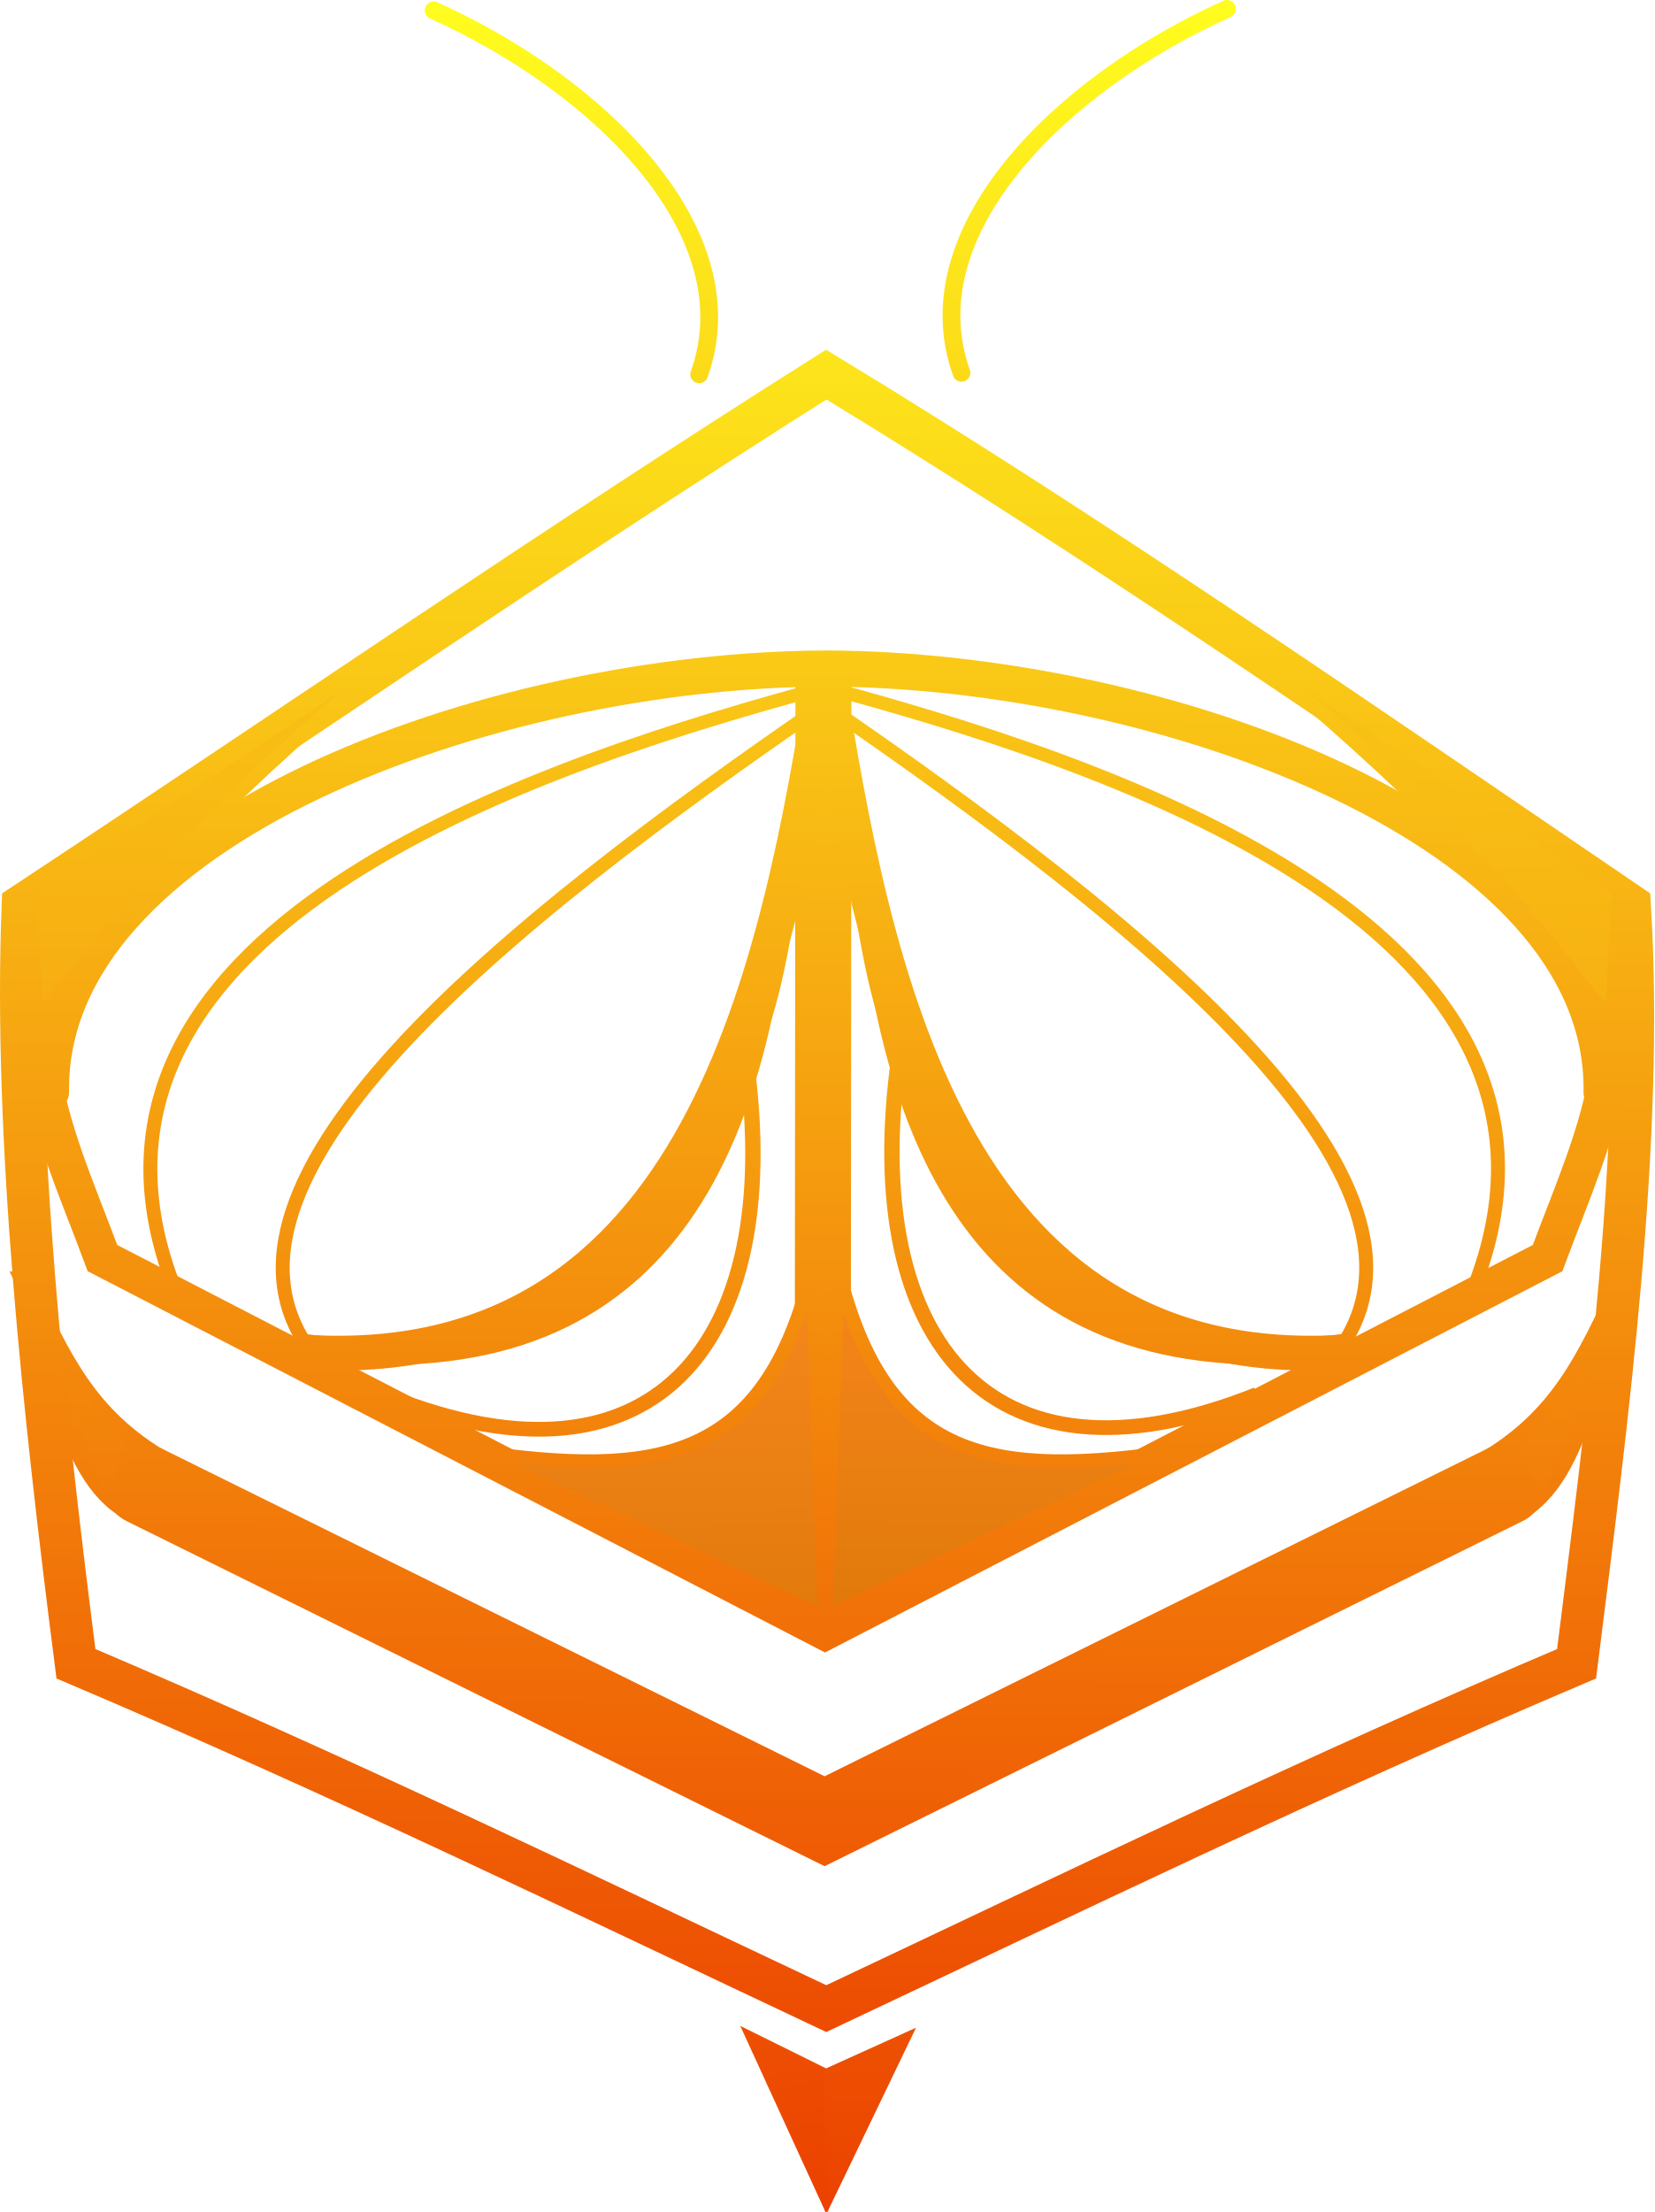
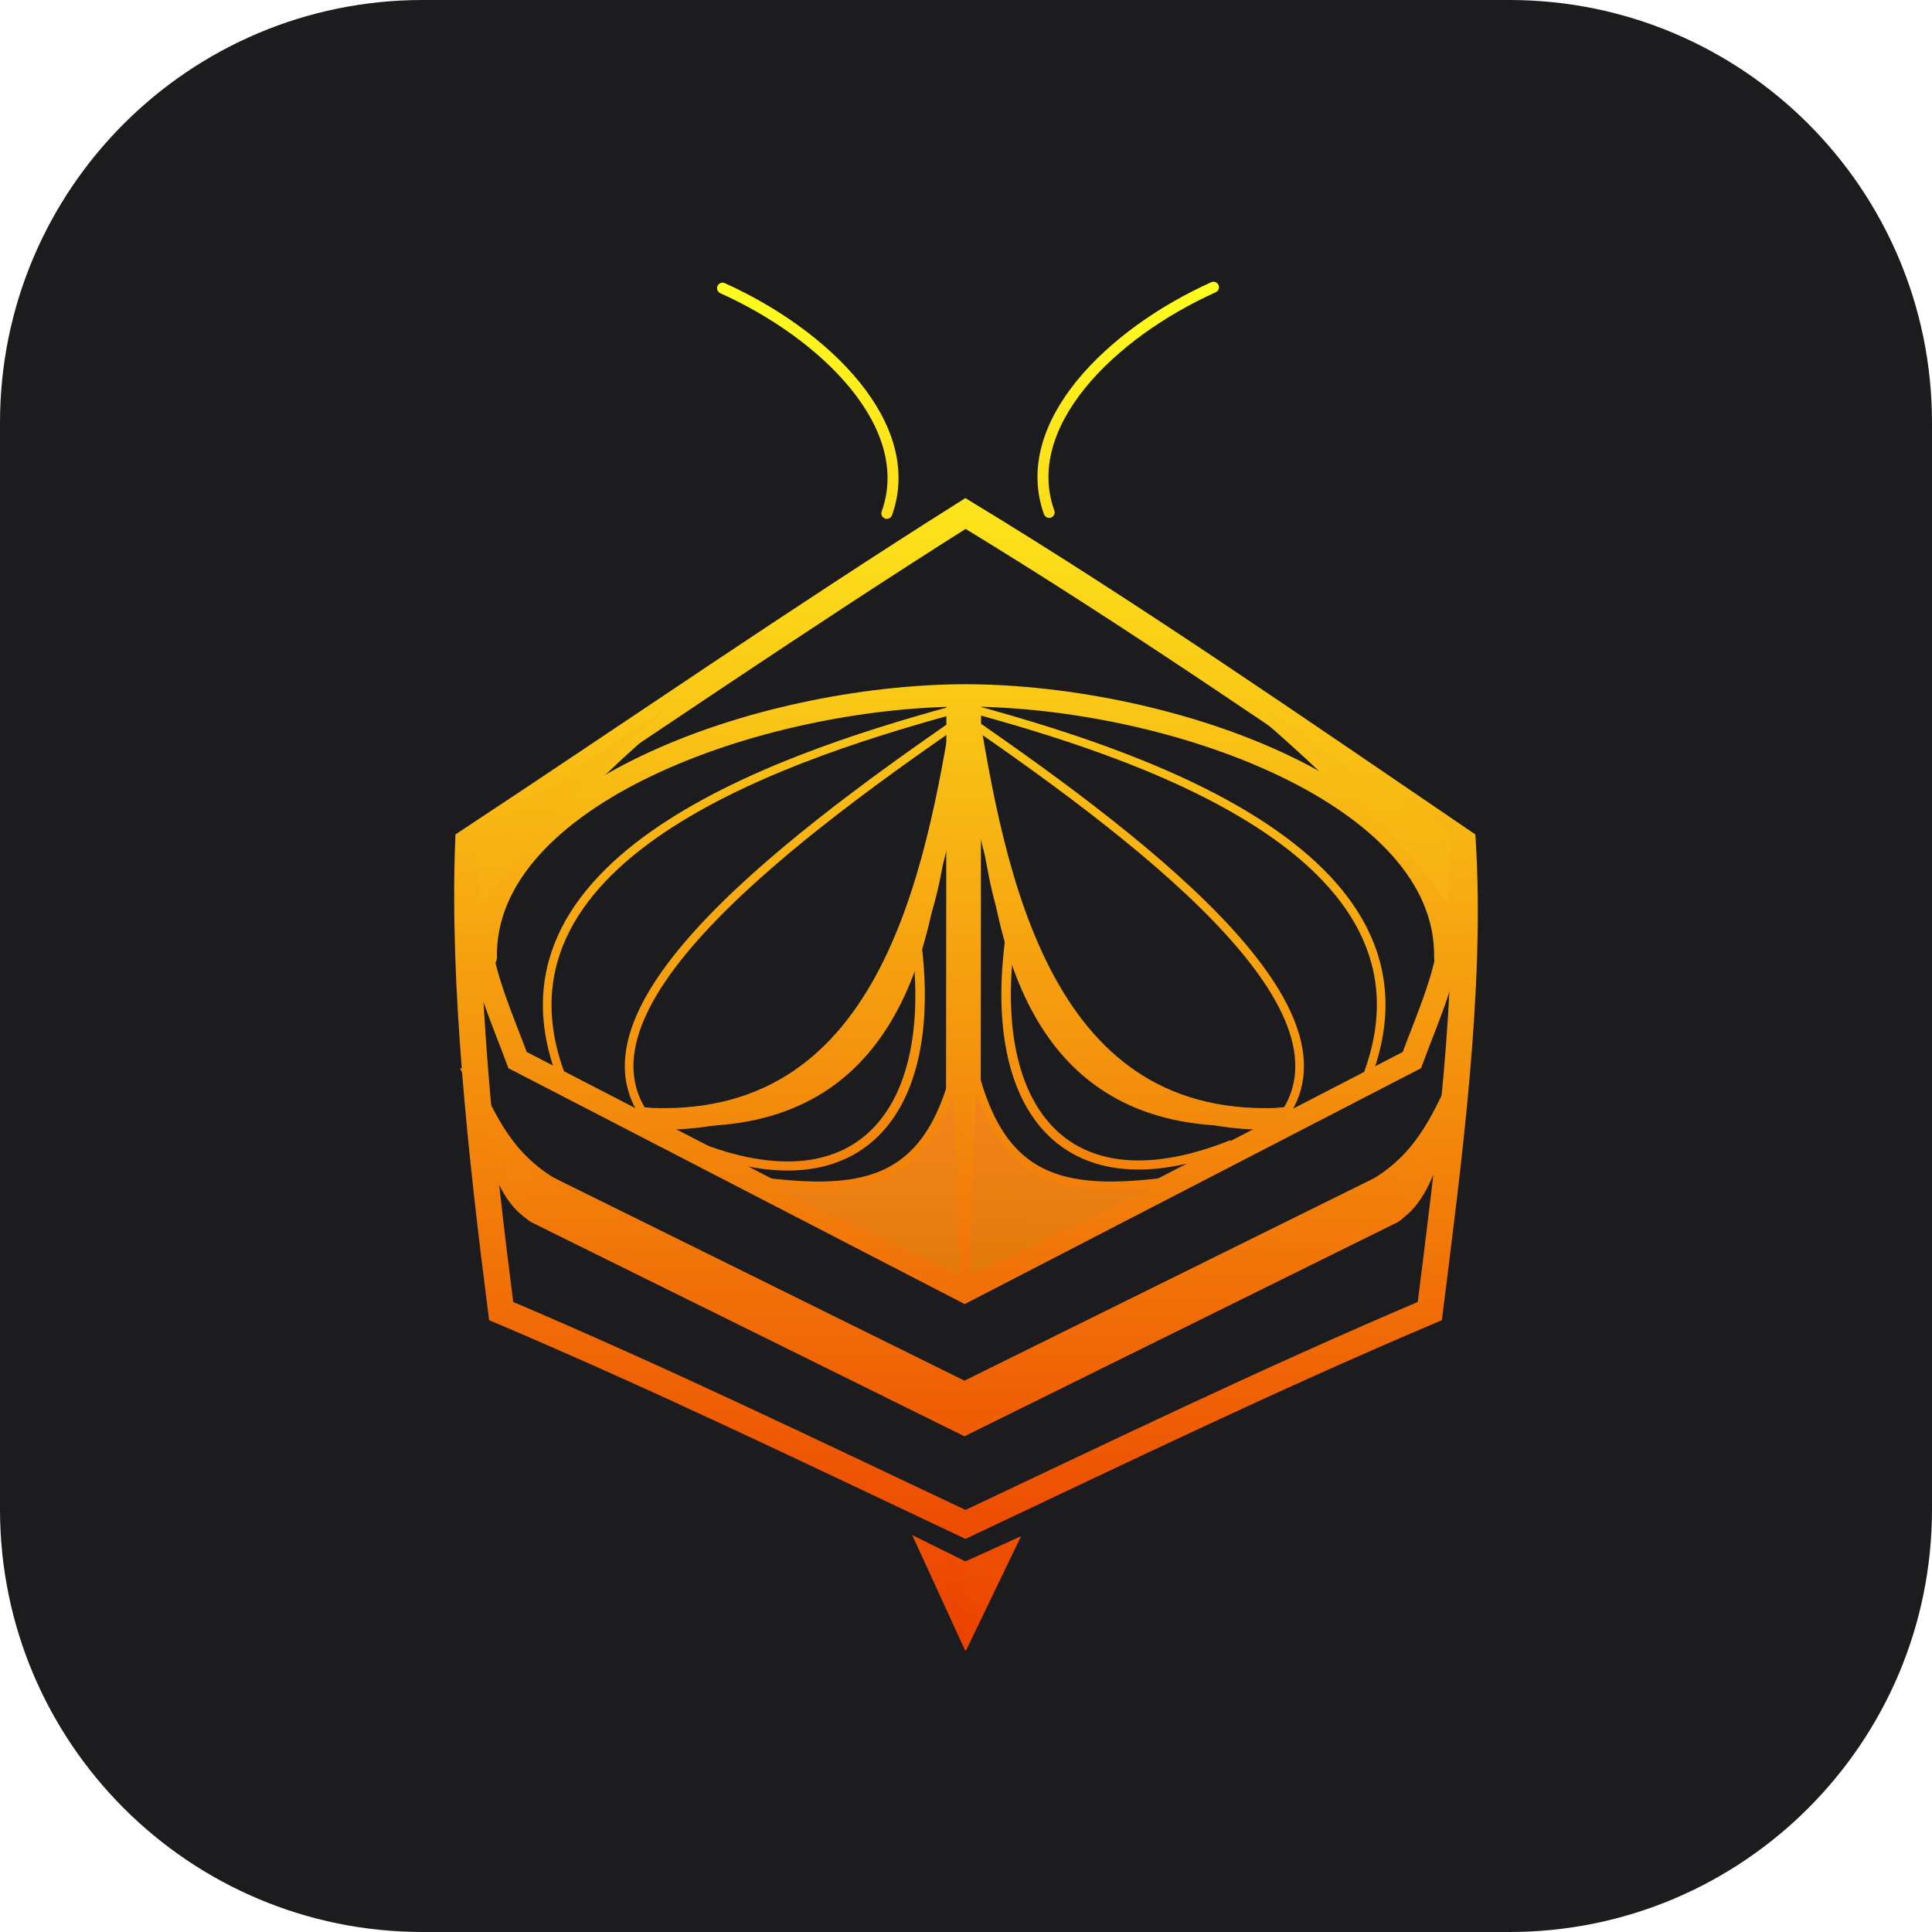
- <svg xmlns="http://www.w3.org/2000/svg" xmlns:xlink="http://www.w3.org/1999/xlink" version="1.1" id="svg1" width="69.198" height="92.508" viewBox="0 0 69.198 92.508">
-   <defs id="defs1">
-     <linearGradient id="linearGradient225">
-       <stop style="stop-color:#f3890c;stop-opacity:1" offset="0" id="stop225" />
-       <stop style="stop-color:#f27e0a;stop-opacity:1" offset="1" id="stop226" />
-     </linearGradient>
-     <linearGradient id="linearGradient223">
-       <stop style="stop-color:#f3890c;stop-opacity:1" offset="0" id="stop223" />
-       <stop style="stop-color:#f27e0a;stop-opacity:1" offset="1" id="stop224" />
-     </linearGradient>
-     <linearGradient id="linearGradient219">
-       <stop style="stop-color:#fffe1f;stop-opacity:1;" offset="0" id="stop218" />
-       <stop style="stop-color:#ec4100;stop-opacity:1;" offset="1" id="stop219" />
-     </linearGradient>
-     <linearGradient id="linearGradient213">
-       <stop style="stop-color:#ed5002;stop-opacity:1" offset="0" id="stop213" />
-       <stop style="stop-color:#ec4300;stop-opacity:1" offset="1" id="stop214" />
-     </linearGradient>
-     <linearGradient id="linearGradient211">
-       <stop style="stop-color:#ec4100;stop-opacity:1;" offset="0" id="stop211" />
-       <stop style="stop-color:#ed4e02;stop-opacity:1" offset="1" id="stop212" />
-     </linearGradient>
-     <linearGradient id="linearGradient206">
-       <stop style="stop-color:#f7af12;stop-opacity:1;" offset="0" id="stop206" />
-       <stop style="stop-color:#f9c716;stop-opacity:1" offset="1" id="stop207" />
-     </linearGradient>
-     <linearGradient id="linearGradient204">
-       <stop style="stop-color:#f7ab11;stop-opacity:1;" offset="0" id="stop204" />
-       <stop style="stop-color:#f9c516;stop-opacity:1" offset="1" id="stop205" />
-     </linearGradient>
-     <linearGradient id="linearGradient202">
-       <stop style="stop-color:#e0790a;stop-opacity:1;" offset="0" id="stop202" />
-       <stop style="stop-color:#f7861c;stop-opacity:1;" offset="1" id="stop203" />
-     </linearGradient>
-     <linearGradient id="linearGradient200">
-       <stop style="stop-color:#e1790b;stop-opacity:1;" offset="0" id="stop200" />
-       <stop style="stop-color:#f7881e;stop-opacity:1;" offset="1" id="stop201" />
-     </linearGradient>
-     <linearGradient id="linearGradient142">
-       <stop style="stop-color:#fffe1f;stop-opacity:1;" offset="0" id="stop142" />
-       <stop style="stop-color:#ec4100;stop-opacity:1;" offset="1" id="stop143" />
-     </linearGradient>
-     <linearGradient xlink:href="#linearGradient142" id="linearGradient1817" gradientUnits="userSpaceOnUse" gradientTransform="matrix(0.5836619,0,0,0.5593247,59.73055,81.64901)" x1="0.931" y1="83.139" x2="0.202" y2="237.365" />
-     <linearGradient xlink:href="#linearGradient142" id="linearGradient1818" gradientUnits="userSpaceOnUse" x1="0.931" y1="83.139" x2="0.202" y2="237.365" />
-     <linearGradient xlink:href="#linearGradient142" id="linearGradient1819" gradientUnits="userSpaceOnUse" x1="0.931" y1="83.139" x2="0.202" y2="237.365" />
-     <linearGradient xlink:href="#linearGradient142" id="linearGradient1820" gradientUnits="userSpaceOnUse" x1="0.931" y1="83.139" x2="0.202" y2="237.365" />
-     <linearGradient xlink:href="#linearGradient142" id="linearGradient1821" gradientUnits="userSpaceOnUse" x1="0.931" y1="83.139" x2="0.202" y2="237.365" />
-     <linearGradient xlink:href="#linearGradient142" id="linearGradient1822" gradientUnits="userSpaceOnUse" x1="0.931" y1="83.139" x2="0.202" y2="237.365" />
-     <linearGradient xlink:href="#linearGradient142" id="linearGradient1823" gradientUnits="userSpaceOnUse" x1="0.931" y1="83.139" x2="0.202" y2="237.365" />
-     <linearGradient xlink:href="#linearGradient142" id="linearGradient1824" gradientUnits="userSpaceOnUse" x1="0.931" y1="83.139" x2="0.202" y2="237.365" />
-     <linearGradient xlink:href="#linearGradient142" id="linearGradient1825" gradientUnits="userSpaceOnUse" x1="0.931" y1="83.139" x2="0.202" y2="237.365" />
-     <linearGradient xlink:href="#linearGradient142" id="linearGradient1826" gradientUnits="userSpaceOnUse" x1="0.931" y1="83.139" x2="0.202" y2="237.365" />
-     <linearGradient xlink:href="#linearGradient142" id="linearGradient1827" gradientUnits="userSpaceOnUse" x1="0.931" y1="83.139" x2="0.202" y2="237.365" />
-     <linearGradient xlink:href="#linearGradient142" id="linearGradient1828" gradientUnits="userSpaceOnUse" x1="0.931" y1="83.139" x2="0.202" y2="237.365" />
-     <linearGradient xlink:href="#linearGradient142" id="linearGradient1829" gradientUnits="userSpaceOnUse" x1="0.931" y1="83.139" x2="0.202" y2="237.365" />
-     <linearGradient xlink:href="#linearGradient142" id="linearGradient1830" gradientUnits="userSpaceOnUse" x1="0.931" y1="83.139" x2="0.202" y2="237.365" />
-     <linearGradient xlink:href="#linearGradient142" id="linearGradient1831" gradientUnits="userSpaceOnUse" x1="0.931" y1="83.139" x2="0.202" y2="237.365" />
-     <linearGradient xlink:href="#linearGradient142" id="linearGradient1832" gradientUnits="userSpaceOnUse" x1="0.931" y1="83.139" x2="0.202" y2="237.365" />
-     <linearGradient xlink:href="#linearGradient142" id="linearGradient1833" gradientUnits="userSpaceOnUse" x1="0.931" y1="83.139" x2="0.202" y2="237.365" />
-     <linearGradient xlink:href="#linearGradient142" id="linearGradient1834" gradientUnits="userSpaceOnUse" x1="0.931" y1="83.139" x2="0.202" y2="237.365" />
-     <linearGradient xlink:href="#linearGradient142" id="linearGradient1835" gradientUnits="userSpaceOnUse" x1="0.931" y1="83.139" x2="0.202" y2="237.365" />
-     <linearGradient xlink:href="#linearGradient142" id="linearGradient1836" gradientUnits="userSpaceOnUse" x1="0.931" y1="83.139" x2="0.202" y2="237.365" />
-     <linearGradient xlink:href="#linearGradient142" id="linearGradient1837" gradientUnits="userSpaceOnUse" x1="0.931" y1="83.139" x2="0.202" y2="237.365" />
-     <linearGradient xlink:href="#linearGradient142" id="linearGradient1838" gradientUnits="userSpaceOnUse" x1="0.931" y1="83.139" x2="0.202" y2="237.365" />
-     <linearGradient xlink:href="#linearGradient142" id="linearGradient1839" gradientUnits="userSpaceOnUse" x1="0.931" y1="83.139" x2="0.202" y2="237.365" />
-     <linearGradient xlink:href="#linearGradient142" id="linearGradient1840" gradientUnits="userSpaceOnUse" x1="0.931" y1="83.139" x2="0.202" y2="237.365" />
-     <linearGradient xlink:href="#linearGradient142" id="linearGradient1841" gradientUnits="userSpaceOnUse" x1="0.931" y1="83.139" x2="0.202" y2="237.365" />
-     <linearGradient xlink:href="#linearGradient142" id="linearGradient1842" gradientUnits="userSpaceOnUse" x1="0.931" y1="83.139" x2="0.202" y2="237.365" />
-     <linearGradient xlink:href="#linearGradient142" id="linearGradient1843" gradientUnits="userSpaceOnUse" x1="0.931" y1="83.139" x2="0.202" y2="237.365" />
-     <linearGradient xlink:href="#linearGradient142" id="linearGradient1844" gradientUnits="userSpaceOnUse" x1="0.931" y1="83.139" x2="0.202" y2="237.365" />
-     <linearGradient xlink:href="#linearGradient142" id="linearGradient1845" gradientUnits="userSpaceOnUse" x1="0.931" y1="83.139" x2="0.202" y2="237.365" />
-     <linearGradient xlink:href="#linearGradient142" id="linearGradient1846" gradientUnits="userSpaceOnUse" x1="0.931" y1="83.139" x2="0.202" y2="237.365" />
-     <linearGradient xlink:href="#linearGradient142" id="linearGradient1847" gradientUnits="userSpaceOnUse" gradientTransform="matrix(0.5836619,0,0,0.5593247,59.81451,81.51402)" x1="0.931" y1="83.139" x2="0.202" y2="237.365" />
-     <linearGradient xlink:href="#linearGradient142" id="linearGradient1848" gradientUnits="userSpaceOnUse" gradientTransform="matrix(0.5836619,0,0,0.5593247,59.81451,81.51402)" x1="0.931" y1="83.139" x2="0.202" y2="237.365" />
-     <linearGradient xlink:href="#linearGradient142" id="linearGradient1849" gradientUnits="userSpaceOnUse" gradientTransform="matrix(0.5836619,0,0,0.5593247,59.93951,77.57652)" x1="0.931" y1="83.139" x2="0.202" y2="237.365" />
-     <linearGradient xlink:href="#linearGradient142" id="linearGradient1850" gradientUnits="userSpaceOnUse" gradientTransform="matrix(0.5836619,0,0,0.5593247,60.12701,77.51402)" x1="0.931" y1="83.139" x2="0.202" y2="237.365" />
-     <linearGradient xlink:href="#linearGradient142" id="linearGradient1851" gradientUnits="userSpaceOnUse" gradientTransform="matrix(0.5836619,0,0,0.5593247,59.81451,81.51402)" x1="0.931" y1="83.139" x2="0.202" y2="237.365" />
-     <linearGradient xlink:href="#linearGradient211" id="linearGradient1852" gradientUnits="userSpaceOnUse" gradientTransform="matrix(0.5836619,0,0,0.5593247,-81.45045,97.6811)" x1="241.627" y1="209.361" x2="239.224" y2="196.358" />
-     <linearGradient xlink:href="#linearGradient142" id="linearGradient1853" gradientUnits="userSpaceOnUse" gradientTransform="matrix(0.5836619,0,0,0.5593247,59.81451,81.75709)" x1="0.931" y1="83.139" x2="0.202" y2="237.365" />
-     <linearGradient xlink:href="#linearGradient213" id="linearGradient1854" gradientUnits="userSpaceOnUse" gradientTransform="matrix(0.5836619,0,0,0.5593247,-81.45045,97.6811)" x1="244.964" y1="196.415" x2="244.948" y2="209.265" />
-     <linearGradient xlink:href="#linearGradient219" id="linearGradient1855" gradientUnits="userSpaceOnUse" gradientTransform="matrix(0.5836619,0,0,0.5593247,59.81451,81.75709)" x1="0.931" y1="83.139" x2="0.094" y2="237.387" />
-     <linearGradient xlink:href="#linearGradient200" id="linearGradient1856" gradientUnits="userSpaceOnUse" gradientTransform="matrix(0.5836619,0,0,0.5593247,-81.45045,97.43803)" x1="229.348" y1="170.281" x2="229.546" y2="143.267" />
-     <linearGradient xlink:href="#linearGradient142" id="linearGradient1857" gradientUnits="userSpaceOnUse" gradientTransform="matrix(0.5836619,0,0,0.5593247,59.81451,81.51402)" x1="0.931" y1="83.139" x2="0.202" y2="237.365" />
-     <linearGradient xlink:href="#linearGradient202" id="linearGradient1858" gradientUnits="userSpaceOnUse" gradientTransform="matrix(0.5836619,0,0,0.5593247,-81.45045,97.43803)" x1="256.055" y1="169.545" x2="256.253" y2="143.022" />
-     <linearGradient xlink:href="#linearGradient142" id="linearGradient1859" gradientUnits="userSpaceOnUse" gradientTransform="matrix(0.5836619,0,0,0.5593247,59.81451,81.51402)" x1="0.931" y1="83.139" x2="0.202" y2="237.365" />
-     <linearGradient xlink:href="#linearGradient204" id="linearGradient1860" gradientUnits="userSpaceOnUse" gradientTransform="matrix(0.5836619,0,0,0.5593247,-81.45045,97.43803)" x1="199.34" y1="126.324" x2="199.441" y2="93.784" />
-     <linearGradient xlink:href="#linearGradient142" id="linearGradient1861" gradientUnits="userSpaceOnUse" gradientTransform="matrix(0.5836619,0,0,0.5593247,59.81451,81.51402)" x1="0.931" y1="83.139" x2="0.202" y2="237.365" />
-     <linearGradient xlink:href="#linearGradient206" id="linearGradient1862" gradientUnits="userSpaceOnUse" gradientTransform="matrix(0.5836619,0,0,0.5593247,-81.45045,97.43803)" x1="284.862" y1="126.324" x2="284.226" y2="93.907" />
-     <linearGradient xlink:href="#linearGradient142" id="linearGradient1863" gradientUnits="userSpaceOnUse" gradientTransform="matrix(0.5836619,0,0,0.5593247,59.81451,81.51402)" x1="0.931" y1="83.139" x2="0.202" y2="237.365" />
-     <linearGradient xlink:href="#linearGradient142" id="linearGradient1864" gradientUnits="userSpaceOnUse" gradientTransform="matrix(0.5836619,0,0,0.5593247,59.81451,81.51402)" x1="0.931" y1="83.139" x2="0.202" y2="237.365" />
-     <linearGradient xlink:href="#linearGradient142" id="linearGradient1865" gradientUnits="userSpaceOnUse" gradientTransform="matrix(0.5836619,0,0,0.5593247,59.81451,81.51402)" x1="0.931" y1="83.139" x2="0.202" y2="237.365" />
-     <linearGradient xlink:href="#linearGradient225" id="linearGradient1866" gradientUnits="userSpaceOnUse" gradientTransform="matrix(0.5836619,0,0,0.5593247,-83.45717,-44.45494)" x1="192.925" y1="404.17" x2="193.072" y2="413.835" />
-     <linearGradient xlink:href="#linearGradient223" id="linearGradient1867" gradientUnits="userSpaceOnUse" gradientTransform="matrix(0.5836619,0,0,0.5593247,-83.45717,-44.45494)" x1="192.925" y1="404.17" x2="193.072" y2="413.835" />
-     <linearGradient xlink:href="#linearGradient225" id="linearGradient1868" gradientUnits="userSpaceOnUse" gradientTransform="matrix(-0.5836619,0,0,0.5593247,202.9941,-44.31758)" x1="192.925" y1="404.17" x2="193.072" y2="413.835" />
-     <linearGradient xlink:href="#linearGradient223" id="linearGradient1869" gradientUnits="userSpaceOnUse" gradientTransform="matrix(-0.5836619,0,0,0.5593247,202.9941,-44.31758)" x1="192.925" y1="404.17" x2="193.072" y2="413.835" />
-   </defs>
-   <g id="g1" transform="translate(-15.91945,99.70734)">
-     <g id="g1817" transform="translate(-9.399496,-224.277)">
-       <path style="fill:none;fill-opacity:1;stroke:url(#linearGradient1817);stroke-width:2.343;stroke-linecap:round;stroke-dasharray:none;stroke-opacity:1" d="m 59.766,153.217 -0.036,38.276" id="path1783" />
-       <g id="g1803" style="fill:none;fill-opacity:1;stroke:url(#linearGradient1846);stroke-opacity:1" transform="matrix(0.5836619,0,0,0.5593247,59.81451,81.51402)">
-         <g id="g1789" style="fill:none;fill-opacity:1;stroke:url(#linearGradient1824);stroke-opacity:1">
-           <g id="g1786" style="fill:none;fill-opacity:1;stroke:url(#linearGradient1821);stroke-opacity:1">
-             <g id="g1785" style="fill:none;fill-opacity:1;stroke:url(#linearGradient1820);stroke-opacity:1">
-               <g id="g1784" style="fill:none;fill-opacity:1;stroke:url(#linearGradient1819);stroke-opacity:1">
-                 <g id="g1783" style="fill:none;fill-opacity:1;stroke:url(#linearGradient1818);stroke-opacity:1" />
+ <svg xmlns="http://www.w3.org/2000/svg" xmlns:xlink="http://www.w3.org/1999/xlink" width="96" height="96" viewBox="0 0 96 96">
+   <rect width="96" height="96" rx="21" fill="#1c1c1f" />
+   <svg x="22.567" y="14" version="1.1" id="svg1" width="50.865" height="68" viewBox="0 0 69.198 92.508">
+     <defs id="defs1">
+       <linearGradient id="linearGradient225">
+         <stop style="stop-color:#f3890c;stop-opacity:1" offset="0" id="stop225" />
+         <stop style="stop-color:#f27e0a;stop-opacity:1" offset="1" id="stop226" />
+       </linearGradient>
+       <linearGradient id="linearGradient223">
+         <stop style="stop-color:#f3890c;stop-opacity:1" offset="0" id="stop223" />
+         <stop style="stop-color:#f27e0a;stop-opacity:1" offset="1" id="stop224" />
+       </linearGradient>
+       <linearGradient id="linearGradient219">
+         <stop style="stop-color:#fffe1f;stop-opacity:1;" offset="0" id="stop218" />
+         <stop style="stop-color:#ec4100;stop-opacity:1;" offset="1" id="stop219" />
+       </linearGradient>
+       <linearGradient id="linearGradient213">
+         <stop style="stop-color:#ed5002;stop-opacity:1" offset="0" id="stop213" />
+         <stop style="stop-color:#ec4300;stop-opacity:1" offset="1" id="stop214" />
+       </linearGradient>
+       <linearGradient id="linearGradient211">
+         <stop style="stop-color:#ec4100;stop-opacity:1;" offset="0" id="stop211" />
+         <stop style="stop-color:#ed4e02;stop-opacity:1" offset="1" id="stop212" />
+       </linearGradient>
+       <linearGradient id="linearGradient206">
+         <stop style="stop-color:#f7af12;stop-opacity:1;" offset="0" id="stop206" />
+         <stop style="stop-color:#f9c716;stop-opacity:1" offset="1" id="stop207" />
+       </linearGradient>
+       <linearGradient id="linearGradient204">
+         <stop style="stop-color:#f7ab11;stop-opacity:1;" offset="0" id="stop204" />
+         <stop style="stop-color:#f9c516;stop-opacity:1" offset="1" id="stop205" />
+       </linearGradient>
+       <linearGradient id="linearGradient202">
+         <stop style="stop-color:#e0790a;stop-opacity:1;" offset="0" id="stop202" />
+         <stop style="stop-color:#f7861c;stop-opacity:1;" offset="1" id="stop203" />
+       </linearGradient>
+       <linearGradient id="linearGradient200">
+         <stop style="stop-color:#e1790b;stop-opacity:1;" offset="0" id="stop200" />
+         <stop style="stop-color:#f7881e;stop-opacity:1;" offset="1" id="stop201" />
+       </linearGradient>
+       <linearGradient id="linearGradient142">
+         <stop style="stop-color:#fffe1f;stop-opacity:1;" offset="0" id="stop142" />
+         <stop style="stop-color:#ec4100;stop-opacity:1;" offset="1" id="stop143" />
+       </linearGradient>
+       <linearGradient xlink:href="#linearGradient142" id="linearGradient1817" gradientUnits="userSpaceOnUse" gradientTransform="matrix(0.5836619,0,0,0.5593247,59.73055,81.64901)" x1="0.931" y1="83.139" x2="0.202" y2="237.365" />
+       <linearGradient xlink:href="#linearGradient142" id="linearGradient1818" gradientUnits="userSpaceOnUse" x1="0.931" y1="83.139" x2="0.202" y2="237.365" />
+       <linearGradient xlink:href="#linearGradient142" id="linearGradient1819" gradientUnits="userSpaceOnUse" x1="0.931" y1="83.139" x2="0.202" y2="237.365" />
+       <linearGradient xlink:href="#linearGradient142" id="linearGradient1820" gradientUnits="userSpaceOnUse" x1="0.931" y1="83.139" x2="0.202" y2="237.365" />
+       <linearGradient xlink:href="#linearGradient142" id="linearGradient1821" gradientUnits="userSpaceOnUse" x1="0.931" y1="83.139" x2="0.202" y2="237.365" />
+       <linearGradient xlink:href="#linearGradient142" id="linearGradient1822" gradientUnits="userSpaceOnUse" x1="0.931" y1="83.139" x2="0.202" y2="237.365" />
+       <linearGradient xlink:href="#linearGradient142" id="linearGradient1823" gradientUnits="userSpaceOnUse" x1="0.931" y1="83.139" x2="0.202" y2="237.365" />
+       <linearGradient xlink:href="#linearGradient142" id="linearGradient1824" gradientUnits="userSpaceOnUse" x1="0.931" y1="83.139" x2="0.202" y2="237.365" />
+       <linearGradient xlink:href="#linearGradient142" id="linearGradient1825" gradientUnits="userSpaceOnUse" x1="0.931" y1="83.139" x2="0.202" y2="237.365" />
+       <linearGradient xlink:href="#linearGradient142" id="linearGradient1826" gradientUnits="userSpaceOnUse" x1="0.931" y1="83.139" x2="0.202" y2="237.365" />
+       <linearGradient xlink:href="#linearGradient142" id="linearGradient1827" gradientUnits="userSpaceOnUse" x1="0.931" y1="83.139" x2="0.202" y2="237.365" />
+       <linearGradient xlink:href="#linearGradient142" id="linearGradient1828" gradientUnits="userSpaceOnUse" x1="0.931" y1="83.139" x2="0.202" y2="237.365" />
+       <linearGradient xlink:href="#linearGradient142" id="linearGradient1829" gradientUnits="userSpaceOnUse" x1="0.931" y1="83.139" x2="0.202" y2="237.365" />
+       <linearGradient xlink:href="#linearGradient142" id="linearGradient1830" gradientUnits="userSpaceOnUse" x1="0.931" y1="83.139" x2="0.202" y2="237.365" />
+       <linearGradient xlink:href="#linearGradient142" id="linearGradient1831" gradientUnits="userSpaceOnUse" x1="0.931" y1="83.139" x2="0.202" y2="237.365" />
+       <linearGradient xlink:href="#linearGradient142" id="linearGradient1832" gradientUnits="userSpaceOnUse" x1="0.931" y1="83.139" x2="0.202" y2="237.365" />
+       <linearGradient xlink:href="#linearGradient142" id="linearGradient1833" gradientUnits="userSpaceOnUse" x1="0.931" y1="83.139" x2="0.202" y2="237.365" />
+       <linearGradient xlink:href="#linearGradient142" id="linearGradient1834" gradientUnits="userSpaceOnUse" x1="0.931" y1="83.139" x2="0.202" y2="237.365" />
+       <linearGradient xlink:href="#linearGradient142" id="linearGradient1835" gradientUnits="userSpaceOnUse" x1="0.931" y1="83.139" x2="0.202" y2="237.365" />
+       <linearGradient xlink:href="#linearGradient142" id="linearGradient1836" gradientUnits="userSpaceOnUse" x1="0.931" y1="83.139" x2="0.202" y2="237.365" />
+       <linearGradient xlink:href="#linearGradient142" id="linearGradient1837" gradientUnits="userSpaceOnUse" x1="0.931" y1="83.139" x2="0.202" y2="237.365" />
+       <linearGradient xlink:href="#linearGradient142" id="linearGradient1838" gradientUnits="userSpaceOnUse" x1="0.931" y1="83.139" x2="0.202" y2="237.365" />
+       <linearGradient xlink:href="#linearGradient142" id="linearGradient1839" gradientUnits="userSpaceOnUse" x1="0.931" y1="83.139" x2="0.202" y2="237.365" />
+       <linearGradient xlink:href="#linearGradient142" id="linearGradient1840" gradientUnits="userSpaceOnUse" x1="0.931" y1="83.139" x2="0.202" y2="237.365" />
+       <linearGradient xlink:href="#linearGradient142" id="linearGradient1841" gradientUnits="userSpaceOnUse" x1="0.931" y1="83.139" x2="0.202" y2="237.365" />
+       <linearGradient xlink:href="#linearGradient142" id="linearGradient1842" gradientUnits="userSpaceOnUse" x1="0.931" y1="83.139" x2="0.202" y2="237.365" />
+       <linearGradient xlink:href="#linearGradient142" id="linearGradient1843" gradientUnits="userSpaceOnUse" x1="0.931" y1="83.139" x2="0.202" y2="237.365" />
+       <linearGradient xlink:href="#linearGradient142" id="linearGradient1844" gradientUnits="userSpaceOnUse" x1="0.931" y1="83.139" x2="0.202" y2="237.365" />
+       <linearGradient xlink:href="#linearGradient142" id="linearGradient1845" gradientUnits="userSpaceOnUse" x1="0.931" y1="83.139" x2="0.202" y2="237.365" />
+       <linearGradient xlink:href="#linearGradient142" id="linearGradient1846" gradientUnits="userSpaceOnUse" x1="0.931" y1="83.139" x2="0.202" y2="237.365" />
+       <linearGradient xlink:href="#linearGradient142" id="linearGradient1847" gradientUnits="userSpaceOnUse" gradientTransform="matrix(0.5836619,0,0,0.5593247,59.81451,81.51402)" x1="0.931" y1="83.139" x2="0.202" y2="237.365" />
+       <linearGradient xlink:href="#linearGradient142" id="linearGradient1848" gradientUnits="userSpaceOnUse" gradientTransform="matrix(0.5836619,0,0,0.5593247,59.81451,81.51402)" x1="0.931" y1="83.139" x2="0.202" y2="237.365" />
+       <linearGradient xlink:href="#linearGradient142" id="linearGradient1849" gradientUnits="userSpaceOnUse" gradientTransform="matrix(0.5836619,0,0,0.5593247,59.93951,77.57652)" x1="0.931" y1="83.139" x2="0.202" y2="237.365" />
+       <linearGradient xlink:href="#linearGradient142" id="linearGradient1850" gradientUnits="userSpaceOnUse" gradientTransform="matrix(0.5836619,0,0,0.5593247,60.12701,77.51402)" x1="0.931" y1="83.139" x2="0.202" y2="237.365" />
+       <linearGradient xlink:href="#linearGradient142" id="linearGradient1851" gradientUnits="userSpaceOnUse" gradientTransform="matrix(0.5836619,0,0,0.5593247,59.81451,81.51402)" x1="0.931" y1="83.139" x2="0.202" y2="237.365" />
+       <linearGradient xlink:href="#linearGradient211" id="linearGradient1852" gradientUnits="userSpaceOnUse" gradientTransform="matrix(0.5836619,0,0,0.5593247,-81.45045,97.6811)" x1="241.627" y1="209.361" x2="239.224" y2="196.358" />
+       <linearGradient xlink:href="#linearGradient142" id="linearGradient1853" gradientUnits="userSpaceOnUse" gradientTransform="matrix(0.5836619,0,0,0.5593247,59.81451,81.75709)" x1="0.931" y1="83.139" x2="0.202" y2="237.365" />
+       <linearGradient xlink:href="#linearGradient213" id="linearGradient1854" gradientUnits="userSpaceOnUse" gradientTransform="matrix(0.5836619,0,0,0.5593247,-81.45045,97.6811)" x1="244.964" y1="196.415" x2="244.948" y2="209.265" />
+       <linearGradient xlink:href="#linearGradient219" id="linearGradient1855" gradientUnits="userSpaceOnUse" gradientTransform="matrix(0.5836619,0,0,0.5593247,59.81451,81.75709)" x1="0.931" y1="83.139" x2="0.094" y2="237.387" />
+       <linearGradient xlink:href="#linearGradient200" id="linearGradient1856" gradientUnits="userSpaceOnUse" gradientTransform="matrix(0.5836619,0,0,0.5593247,-81.45045,97.43803)" x1="229.348" y1="170.281" x2="229.546" y2="143.267" />
+       <linearGradient xlink:href="#linearGradient142" id="linearGradient1857" gradientUnits="userSpaceOnUse" gradientTransform="matrix(0.5836619,0,0,0.5593247,59.81451,81.51402)" x1="0.931" y1="83.139" x2="0.202" y2="237.365" />
+       <linearGradient xlink:href="#linearGradient202" id="linearGradient1858" gradientUnits="userSpaceOnUse" gradientTransform="matrix(0.5836619,0,0,0.5593247,-81.45045,97.43803)" x1="256.055" y1="169.545" x2="256.253" y2="143.022" />
+       <linearGradient xlink:href="#linearGradient142" id="linearGradient1859" gradientUnits="userSpaceOnUse" gradientTransform="matrix(0.5836619,0,0,0.5593247,59.81451,81.51402)" x1="0.931" y1="83.139" x2="0.202" y2="237.365" />
+       <linearGradient xlink:href="#linearGradient204" id="linearGradient1860" gradientUnits="userSpaceOnUse" gradientTransform="matrix(0.5836619,0,0,0.5593247,-81.45045,97.43803)" x1="199.34" y1="126.324" x2="199.441" y2="93.784" />
+       <linearGradient xlink:href="#linearGradient142" id="linearGradient1861" gradientUnits="userSpaceOnUse" gradientTransform="matrix(0.5836619,0,0,0.5593247,59.81451,81.51402)" x1="0.931" y1="83.139" x2="0.202" y2="237.365" />
+       <linearGradient xlink:href="#linearGradient206" id="linearGradient1862" gradientUnits="userSpaceOnUse" gradientTransform="matrix(0.5836619,0,0,0.5593247,-81.45045,97.43803)" x1="284.862" y1="126.324" x2="284.226" y2="93.907" />
+       <linearGradient xlink:href="#linearGradient142" id="linearGradient1863" gradientUnits="userSpaceOnUse" gradientTransform="matrix(0.5836619,0,0,0.5593247,59.81451,81.51402)" x1="0.931" y1="83.139" x2="0.202" y2="237.365" />
+       <linearGradient xlink:href="#linearGradient142" id="linearGradient1864" gradientUnits="userSpaceOnUse" gradientTransform="matrix(0.5836619,0,0,0.5593247,59.81451,81.51402)" x1="0.931" y1="83.139" x2="0.202" y2="237.365" />
+       <linearGradient xlink:href="#linearGradient142" id="linearGradient1865" gradientUnits="userSpaceOnUse" gradientTransform="matrix(0.5836619,0,0,0.5593247,59.81451,81.51402)" x1="0.931" y1="83.139" x2="0.202" y2="237.365" />
+       <linearGradient xlink:href="#linearGradient225" id="linearGradient1866" gradientUnits="userSpaceOnUse" gradientTransform="matrix(0.5836619,0,0,0.5593247,-83.45717,-44.45494)" x1="192.925" y1="404.17" x2="193.072" y2="413.835" />
+       <linearGradient xlink:href="#linearGradient223" id="linearGradient1867" gradientUnits="userSpaceOnUse" gradientTransform="matrix(0.5836619,0,0,0.5593247,-83.45717,-44.45494)" x1="192.925" y1="404.17" x2="193.072" y2="413.835" />
+       <linearGradient xlink:href="#linearGradient225" id="linearGradient1868" gradientUnits="userSpaceOnUse" gradientTransform="matrix(-0.5836619,0,0,0.5593247,202.9941,-44.31758)" x1="192.925" y1="404.17" x2="193.072" y2="413.835" />
+       <linearGradient xlink:href="#linearGradient223" id="linearGradient1869" gradientUnits="userSpaceOnUse" gradientTransform="matrix(-0.5836619,0,0,0.5593247,202.9941,-44.31758)" x1="192.925" y1="404.17" x2="193.072" y2="413.835" />
+     </defs>
+     <g id="g1" transform="translate(-15.91945,99.70734)">
+       <g id="g1817" transform="translate(-9.399496,-224.277)">
+         <path style="fill:none;fill-opacity:1;stroke:url(#linearGradient1817);stroke-width:2.343;stroke-linecap:round;stroke-dasharray:none;stroke-opacity:1" d="m 59.766,153.217 -0.036,38.276" id="path1783" />
+         <g id="g1803" style="fill:none;fill-opacity:1;stroke:url(#linearGradient1846);stroke-opacity:1" transform="matrix(0.5836619,0,0,0.5593247,59.81451,81.51402)">
+           <g id="g1789" style="fill:none;fill-opacity:1;stroke:url(#linearGradient1824);stroke-opacity:1">
+             <g id="g1786" style="fill:none;fill-opacity:1;stroke:url(#linearGradient1821);stroke-opacity:1">
+               <g id="g1785" style="fill:none;fill-opacity:1;stroke:url(#linearGradient1820);stroke-opacity:1">
+                 <g id="g1784" style="fill:none;fill-opacity:1;stroke:url(#linearGradient1819);stroke-opacity:1">
+                   <g id="g1783" style="fill:none;fill-opacity:1;stroke:url(#linearGradient1818);stroke-opacity:1" />
+                 </g>
+               </g>
+             </g>
+             <g id="g1788" style="fill:none;fill-opacity:1;stroke:url(#linearGradient1823);stroke-opacity:1">
+               <g id="g1787" style="fill:none;fill-opacity:1;stroke:url(#linearGradient1822);stroke-opacity:1" />
+             </g>
+           </g>
+           <g id="g1802" style="fill:none;fill-opacity:1;stroke:url(#linearGradient1845);stroke-opacity:1">
+             <g id="g1791" style="fill:none;fill-opacity:1;stroke:url(#linearGradient1828);stroke-opacity:1">
+               <g id="g1790" style="fill:none;fill-opacity:1;stroke:url(#linearGradient1825);stroke-opacity:1" />
+               <path style="opacity:1;fill:none;fill-opacity:1;stroke:url(#linearGradient1826);stroke-width:1.4;stroke-linecap:round;stroke-linejoin:miter;stroke-dasharray:none;stroke-opacity:1;paint-order:normal" d="m 57.175,172.828 c -2.605,5.731 -4.428,10.159 -10.072,13.545 l 1.519,4.124 c 5.514,-1.805 6.245,-11.186 8.552,-17.669 z" id="path1790" />
+               <path style="opacity:1;fill:none;fill-opacity:1;stroke:url(#linearGradient1827);stroke-width:1.4;stroke-linecap:round;stroke-linejoin:miter;stroke-dasharray:none;stroke-opacity:1;paint-order:normal" d="m -57.33,172.741 c 2.605,5.731 4.428,10.159 10.072,13.545 l -1.519,4.124 c -5.514,-1.805 -6.245,-11.186 -8.552,-17.669 z" id="path1791" />
+             </g>
+             <g id="g1801" style="fill:none;fill-opacity:1;stroke:url(#linearGradient1844);stroke-opacity:1">
+               <g id="g1799" style="fill:none;fill-opacity:1;stroke:url(#linearGradient1840);stroke-opacity:1">
+                 <g id="g1797" style="fill:none;fill-opacity:1;stroke:url(#linearGradient1836);stroke-opacity:1">
+                   <g id="g1795" style="fill:none;fill-opacity:1;stroke:url(#linearGradient1833);stroke-opacity:1">
+                     <g id="g1794" style="fill:none;fill-opacity:1;stroke:url(#linearGradient1832);stroke-opacity:1">
+                       <path style="opacity:1;fill:none;fill-opacity:1;stroke:url(#linearGradient1829);stroke-width:1;stroke-linecap:round;stroke-linejoin:miter;stroke-dasharray:none;stroke-opacity:1;paint-order:normal" d="M -46.783,172.767 C -56.376,145.78 -18.809,133.686 0.039,128.353 18.887,133.686 56.31,145.78 46.718,172.767" id="path1792" />
+                       <path style="opacity:1;fill:none;fill-opacity:1;stroke:url(#linearGradient1830);stroke-width:2.7;stroke-linecap:round;stroke-linejoin:miter;stroke-dasharray:none;stroke-opacity:1;paint-order:normal" d="M 55.745,158.646 C 56.055,139.048 24.128,127.034 0.122,126.966 -23.884,127.034 -55.812,139.048 -55.502,158.646" id="path1793" />
+                       <path style="opacity:1;fill:none;fill-opacity:1;stroke:url(#linearGradient1831);stroke-width:1;stroke-linecap:round;stroke-linejoin:miter;stroke-dasharray:none;stroke-opacity:1;paint-order:normal" d="M -35.946,179.123 C -47.411,166.24 -22.607,145.824 -0.01,129.632 22.586,145.824 47.39,166.24 35.925,179.123" id="path1794" />
+                     </g>
+                   </g>
+                   <g id="g1796" style="fill:none;fill-opacity:1;stroke:url(#linearGradient1835);stroke-opacity:1">
+                     <path style="fill:none;fill-opacity:1;stroke:url(#linearGradient1834);stroke-width:2.6;stroke-dasharray:none;stroke-opacity:1" d="M -37.581,178.054 C -8.702,180.158 -3.235,148.844 0.085,127.261 3.404,148.844 8.698,180.158 37.577,178.054" id="path1795" />
+                   </g>
+                 </g>
+                 <g id="g1798" style="fill:none;fill-opacity:1;stroke:url(#linearGradient1839);stroke-opacity:1">
+                   <path style="fill:none;fill-opacity:1;stroke:url(#linearGradient1837);stroke-width:1.9;stroke-linecap:butt;stroke-dasharray:none;stroke-opacity:1" d="M -3.382,144.114 C -5.409,163.924 -12.542,181.065 -37.509,177.647" id="path1797" />
+                   <path style="fill:none;fill-opacity:1;stroke:url(#linearGradient1838);stroke-width:1.9;stroke-linecap:butt;stroke-dasharray:none;stroke-opacity:1" d="m 3.382,144.093 c 2.027,19.81 9.16,36.951 34.127,33.533" id="path1798" />
+                 </g>
+               </g>
+               <g id="g1800" style="fill:none;fill-opacity:1;stroke:url(#linearGradient1843);stroke-opacity:1">
+                 <path style="fill:none;fill-opacity:1;stroke:url(#linearGradient1841);stroke-width:1.1;stroke-linecap:butt;stroke-dasharray:none;stroke-opacity:1" d="m -5.771,155.208 c 3.231,21.636 -5.999,34.293 -25.541,26.154" id="path1799" />
+                 <path style="fill:none;fill-opacity:1;stroke:url(#linearGradient1842);stroke-width:1.1;stroke-linecap:butt;stroke-dasharray:none;stroke-opacity:1" d="m 5.457,155.085 c -3.231,21.636 5.999,34.293 25.541,26.154" id="path1800" />
              </g>
            </g>
          </g>
-           <g id="g1788" style="fill:none;fill-opacity:1;stroke:url(#linearGradient1823);stroke-opacity:1">
-             <g id="g1787" style="fill:none;fill-opacity:1;stroke:url(#linearGradient1822);stroke-opacity:1" />
-           </g>
        </g>
-         <g id="g1802" style="fill:none;fill-opacity:1;stroke:url(#linearGradient1845);stroke-opacity:1">
-           <g id="g1791" style="fill:none;fill-opacity:1;stroke:url(#linearGradient1828);stroke-opacity:1">
-             <g id="g1790" style="fill:none;fill-opacity:1;stroke:url(#linearGradient1825);stroke-opacity:1" />
-             <path style="opacity:1;fill:none;fill-opacity:1;stroke:url(#linearGradient1826);stroke-width:1.4;stroke-linecap:round;stroke-linejoin:miter;stroke-dasharray:none;stroke-opacity:1;paint-order:normal" d="m 57.175,172.828 c -2.605,5.731 -4.428,10.159 -10.072,13.545 l 1.519,4.124 c 5.514,-1.805 6.245,-11.186 8.552,-17.669 z" id="path1790" />
-             <path style="opacity:1;fill:none;fill-opacity:1;stroke:url(#linearGradient1827);stroke-width:1.4;stroke-linecap:round;stroke-linejoin:miter;stroke-dasharray:none;stroke-opacity:1;paint-order:normal" d="m -57.33,172.741 c 2.605,5.731 4.428,10.159 10.072,13.545 l -1.519,4.124 c -5.514,-1.805 -6.245,-11.186 -8.552,-17.669 z" id="path1791" />
-           </g>
-           <g id="g1801" style="fill:none;fill-opacity:1;stroke:url(#linearGradient1844);stroke-opacity:1">
-             <g id="g1799" style="fill:none;fill-opacity:1;stroke:url(#linearGradient1840);stroke-opacity:1">
-               <g id="g1797" style="fill:none;fill-opacity:1;stroke:url(#linearGradient1836);stroke-opacity:1">
-                 <g id="g1795" style="fill:none;fill-opacity:1;stroke:url(#linearGradient1833);stroke-opacity:1">
-                   <g id="g1794" style="fill:none;fill-opacity:1;stroke:url(#linearGradient1832);stroke-opacity:1">
-                     <path style="opacity:1;fill:none;fill-opacity:1;stroke:url(#linearGradient1829);stroke-width:1;stroke-linecap:round;stroke-linejoin:miter;stroke-dasharray:none;stroke-opacity:1;paint-order:normal" d="M -46.783,172.767 C -56.376,145.78 -18.809,133.686 0.039,128.353 18.887,133.686 56.31,145.78 46.718,172.767" id="path1792" />
-                     <path style="opacity:1;fill:none;fill-opacity:1;stroke:url(#linearGradient1830);stroke-width:2.7;stroke-linecap:round;stroke-linejoin:miter;stroke-dasharray:none;stroke-opacity:1;paint-order:normal" d="M 55.745,158.646 C 56.055,139.048 24.128,127.034 0.122,126.966 -23.884,127.034 -55.812,139.048 -55.502,158.646" id="path1793" />
-                     <path style="opacity:1;fill:none;fill-opacity:1;stroke:url(#linearGradient1831);stroke-width:1;stroke-linecap:round;stroke-linejoin:miter;stroke-dasharray:none;stroke-opacity:1;paint-order:normal" d="M -35.946,179.123 C -47.411,166.24 -22.607,145.824 -0.01,129.632 22.586,145.824 47.39,166.24 35.925,179.123" id="path1794" />
-                   </g>
-                 </g>
-                 <g id="g1796" style="fill:none;fill-opacity:1;stroke:url(#linearGradient1835);stroke-opacity:1">
-                   <path style="fill:none;fill-opacity:1;stroke:url(#linearGradient1834);stroke-width:2.6;stroke-dasharray:none;stroke-opacity:1" d="M -37.581,178.054 C -8.702,180.158 -3.235,148.844 0.085,127.261 3.404,148.844 8.698,180.158 37.577,178.054" id="path1795" />
-                 </g>
-               </g>
-               <g id="g1798" style="fill:none;fill-opacity:1;stroke:url(#linearGradient1839);stroke-opacity:1">
-                 <path style="fill:none;fill-opacity:1;stroke:url(#linearGradient1837);stroke-width:1.9;stroke-linecap:butt;stroke-dasharray:none;stroke-opacity:1" d="M -3.382,144.114 C -5.409,163.924 -12.542,181.065 -37.509,177.647" id="path1797" />
-                 <path style="fill:none;fill-opacity:1;stroke:url(#linearGradient1838);stroke-width:1.9;stroke-linecap:butt;stroke-dasharray:none;stroke-opacity:1" d="m 3.382,144.093 c 2.027,19.81 9.16,36.951 34.127,33.533" id="path1798" />
-               </g>
-             </g>
-             <g id="g1800" style="fill:none;fill-opacity:1;stroke:url(#linearGradient1843);stroke-opacity:1">
-               <path style="fill:none;fill-opacity:1;stroke:url(#linearGradient1841);stroke-width:1.1;stroke-linecap:butt;stroke-dasharray:none;stroke-opacity:1" d="m -5.771,155.208 c 3.231,21.636 -5.999,34.293 -25.541,26.154" id="path1799" />
-               <path style="fill:none;fill-opacity:1;stroke:url(#linearGradient1842);stroke-width:1.1;stroke-linecap:butt;stroke-dasharray:none;stroke-opacity:1" d="m 5.457,155.085 c -3.231,21.636 5.999,34.293 25.541,26.154" id="path1800" />
-             </g>
-           </g>
+         <path style="fill:none;fill-opacity:1;stroke:url(#linearGradient1847);stroke-width:1.543;stroke-linecap:square;stroke-linejoin:miter;stroke-dasharray:none;stroke-opacity:1;paint-order:normal" d="m 92.602,169.287 c -0.386,2.646 -1.53,5.166 -2.544,7.898 L 59.832,192.81 29.606,177.185 c -1.014,-2.732 -2.158,-5.252 -2.544,-7.898" id="path1803" />
+         <path style="fill:none;fill-opacity:1;stroke:url(#linearGradient1848);stroke-width:3.371;stroke-linecap:round;stroke-linejoin:miter;stroke-dasharray:none;stroke-opacity:1;paint-order:normal" d="m 31.358,186.671 28.456,14.064 28.456,-14.064" id="path1804" />
+         <path style="fill:none;fill-opacity:1;stroke:url(#linearGradient1849);stroke-width:0.743;stroke-linecap:round;stroke-dasharray:none;stroke-opacity:1" d="m 43.461,125.004 c 6.98,3.143 13.222,9.32 11.107,15.221" id="path1805" />
+         <path style="fill:none;fill-opacity:1;stroke:url(#linearGradient1850);stroke-width:0.743;stroke-linecap:round;stroke-dasharray:none;stroke-opacity:1" d="m 76.647,124.941 c -6.98,3.143 -13.222,9.32 -11.107,15.221" id="path1806" />
+         <path id="path1807" style="fill:none;fill-opacity:1;stroke:url(#linearGradient1851);stroke-width:1.771;stroke-linecap:butt;stroke-linejoin:miter;stroke-dasharray:none;stroke-opacity:1;paint-order:normal" d="m 91.272,194.149 c 1.281,-10.221 2.831,-21.873 2.222,-31.73 -11.154,-7.585 -22.274,-15.299 -33.61,-22.184 -11.409,7.198 -22.407,14.789 -33.61,22.184 -0.382,9.673 0.889,21.327 2.222,31.73 11.01,4.677 21.104,9.573 31.388,14.423 10.285,-4.85 20.379,-9.746 31.388,-14.423 z" />
+         <g id="g1809" transform="translate(0.08838835,2.298097)">
+           <path style="fill:url(#linearGradient1852);fill-opacity:1;stroke:url(#linearGradient1853);stroke-width:0.114;stroke-linecap:round;stroke-linejoin:miter;stroke-dasharray:none;stroke-opacity:1;paint-order:normal" d="m 59.815,208.85 c -0.174,3.535 -2.58e-4,3.94 0,5.906 l -3.501,-7.639 z" id="path1808" />
+           <path style="fill:url(#linearGradient1854);fill-opacity:1;stroke:url(#linearGradient1855);stroke-width:0.114;stroke-linecap:round;stroke-linejoin:miter;stroke-dasharray:none;stroke-opacity:1;paint-order:normal" d="m 59.798,208.832 v 5.906 l 3.634,-7.55 z" id="path1809" />
        </g>
+         <path style="fill:url(#linearGradient1856);fill-opacity:1;stroke:url(#linearGradient1857);stroke-width:0.571;stroke-linecap:round;stroke-dasharray:none;stroke-opacity:1" d="m 59.277,177.666 c -1.973,8.103 -6.512,8.697 -14.19,7.589 l 14.728,6.937 z" id="path1810" />
+         <path style="fill:url(#linearGradient1858);fill-opacity:1;stroke:url(#linearGradient1859);stroke-width:0.571;stroke-linecap:round;stroke-dasharray:none;stroke-opacity:1" d="m 60.389,177.666 c 1.973,8.103 6.512,8.697 14.19,7.589 l -14.728,6.937 z" id="path1811" />
+         <path style="fill:url(#linearGradient1860);fill-opacity:1;stroke:url(#linearGradient1861);stroke-width:0.571;stroke-linecap:round;stroke-dasharray:none;stroke-opacity:1" d="m 26.847,167.295 -0.287,-5.494 17.523,-11.71 c -6.073,4.967 -11.58,9.759 -16.197,15.934 z" id="path1812" />
+         <path style="fill:url(#linearGradient1862);fill-opacity:1;stroke:url(#linearGradient1863);stroke-width:0.571;stroke-linecap:round;stroke-dasharray:none;stroke-opacity:1" d="m 92.742,167.295 0.287,-5.494 -17.523,-11.71 c 6.073,4.967 11.58,9.759 16.197,15.934 z" id="path1813" />
+         <path style="fill:none;fill-opacity:1;stroke:url(#linearGradient1864);stroke-width:0.171;stroke-linecap:round;stroke-dasharray:none;stroke-opacity:1" d="m 58.417,157.989 0.573,1.562 c -0.454,2.752 -0.809,5.653 -1.577,7.933 v 0.069" id="path1814" />
+         <path style="fill:none;fill-opacity:1;stroke:url(#linearGradient1865);stroke-width:0.171;stroke-linecap:round;stroke-dasharray:none;stroke-opacity:1" d="m 61.25,157.989 -0.573,1.562 c 0.454,2.752 0.809,5.653 1.577,7.933 v 0.069" id="path1815" />
+         <path style="fill:url(#linearGradient1866);fill-opacity:1;stroke:url(#linearGradient1867);stroke-width:0.171;stroke-linecap:round;stroke-dasharray:none;stroke-opacity:1" d="m 27.729,181.66 1.976,5.148 0.912,-1.651 z" id="path1816" />
+         <path style="fill:url(#linearGradient1868);fill-opacity:1;stroke:url(#linearGradient1869);stroke-width:0.171;stroke-linecap:round;stroke-dasharray:none;stroke-opacity:1" d="m 91.808,181.797 -1.976,5.148 -0.912,-1.651 z" id="path1817" />
      </g>
-       <path style="fill:none;fill-opacity:1;stroke:url(#linearGradient1847);stroke-width:1.543;stroke-linecap:square;stroke-linejoin:miter;stroke-dasharray:none;stroke-opacity:1;paint-order:normal" d="m 92.602,169.287 c -0.386,2.646 -1.53,5.166 -2.544,7.898 L 59.832,192.81 29.606,177.185 c -1.014,-2.732 -2.158,-5.252 -2.544,-7.898" id="path1803" />
-       <path style="fill:none;fill-opacity:1;stroke:url(#linearGradient1848);stroke-width:3.371;stroke-linecap:round;stroke-linejoin:miter;stroke-dasharray:none;stroke-opacity:1;paint-order:normal" d="m 31.358,186.671 28.456,14.064 28.456,-14.064" id="path1804" />
-       <path style="fill:none;fill-opacity:1;stroke:url(#linearGradient1849);stroke-width:0.743;stroke-linecap:round;stroke-dasharray:none;stroke-opacity:1" d="m 43.461,125.004 c 6.98,3.143 13.222,9.32 11.107,15.221" id="path1805" />
-       <path style="fill:none;fill-opacity:1;stroke:url(#linearGradient1850);stroke-width:0.743;stroke-linecap:round;stroke-dasharray:none;stroke-opacity:1" d="m 76.647,124.941 c -6.98,3.143 -13.222,9.32 -11.107,15.221" id="path1806" />
-       <path id="path1807" style="fill:none;fill-opacity:1;stroke:url(#linearGradient1851);stroke-width:1.771;stroke-linecap:butt;stroke-linejoin:miter;stroke-dasharray:none;stroke-opacity:1;paint-order:normal" d="m 91.272,194.149 c 1.281,-10.221 2.831,-21.873 2.222,-31.73 -11.154,-7.585 -22.274,-15.299 -33.61,-22.184 -11.409,7.198 -22.407,14.789 -33.61,22.184 -0.382,9.673 0.889,21.327 2.222,31.73 11.01,4.677 21.104,9.573 31.388,14.423 10.285,-4.85 20.379,-9.746 31.388,-14.423 z" />
-       <g id="g1809" transform="translate(0.08838835,2.298097)">
-         <path style="fill:url(#linearGradient1852);fill-opacity:1;stroke:url(#linearGradient1853);stroke-width:0.114;stroke-linecap:round;stroke-linejoin:miter;stroke-dasharray:none;stroke-opacity:1;paint-order:normal" d="m 59.815,208.85 c -0.174,3.535 -2.58e-4,3.94 0,5.906 l -3.501,-7.639 z" id="path1808" />
-         <path style="fill:url(#linearGradient1854);fill-opacity:1;stroke:url(#linearGradient1855);stroke-width:0.114;stroke-linecap:round;stroke-linejoin:miter;stroke-dasharray:none;stroke-opacity:1;paint-order:normal" d="m 59.798,208.832 v 5.906 l 3.634,-7.55 z" id="path1809" />
-       </g>
-       <path style="fill:url(#linearGradient1856);fill-opacity:1;stroke:url(#linearGradient1857);stroke-width:0.571;stroke-linecap:round;stroke-dasharray:none;stroke-opacity:1" d="m 59.277,177.666 c -1.973,8.103 -6.512,8.697 -14.19,7.589 l 14.728,6.937 z" id="path1810" />
-       <path style="fill:url(#linearGradient1858);fill-opacity:1;stroke:url(#linearGradient1859);stroke-width:0.571;stroke-linecap:round;stroke-dasharray:none;stroke-opacity:1" d="m 60.389,177.666 c 1.973,8.103 6.512,8.697 14.19,7.589 l -14.728,6.937 z" id="path1811" />
-       <path style="fill:url(#linearGradient1860);fill-opacity:1;stroke:url(#linearGradient1861);stroke-width:0.571;stroke-linecap:round;stroke-dasharray:none;stroke-opacity:1" d="m 26.847,167.295 -0.287,-5.494 17.523,-11.71 c -6.073,4.967 -11.58,9.759 -16.197,15.934 z" id="path1812" />
-       <path style="fill:url(#linearGradient1862);fill-opacity:1;stroke:url(#linearGradient1863);stroke-width:0.571;stroke-linecap:round;stroke-dasharray:none;stroke-opacity:1" d="m 92.742,167.295 0.287,-5.494 -17.523,-11.71 c 6.073,4.967 11.58,9.759 16.197,15.934 z" id="path1813" />
-       <path style="fill:none;fill-opacity:1;stroke:url(#linearGradient1864);stroke-width:0.171;stroke-linecap:round;stroke-dasharray:none;stroke-opacity:1" d="m 58.417,157.989 0.573,1.562 c -0.454,2.752 -0.809,5.653 -1.577,7.933 v 0.069" id="path1814" />
-       <path style="fill:none;fill-opacity:1;stroke:url(#linearGradient1865);stroke-width:0.171;stroke-linecap:round;stroke-dasharray:none;stroke-opacity:1" d="m 61.25,157.989 -0.573,1.562 c 0.454,2.752 0.809,5.653 1.577,7.933 v 0.069" id="path1815" />
-       <path style="fill:url(#linearGradient1866);fill-opacity:1;stroke:url(#linearGradient1867);stroke-width:0.171;stroke-linecap:round;stroke-dasharray:none;stroke-opacity:1" d="m 27.729,181.66 1.976,5.148 0.912,-1.651 z" id="path1816" />
-       <path style="fill:url(#linearGradient1868);fill-opacity:1;stroke:url(#linearGradient1869);stroke-width:0.171;stroke-linecap:round;stroke-dasharray:none;stroke-opacity:1" d="m 91.808,181.797 -1.976,5.148 -0.912,-1.651 z" id="path1817" />
    </g>
-   </g>
+   </svg>
</svg>
